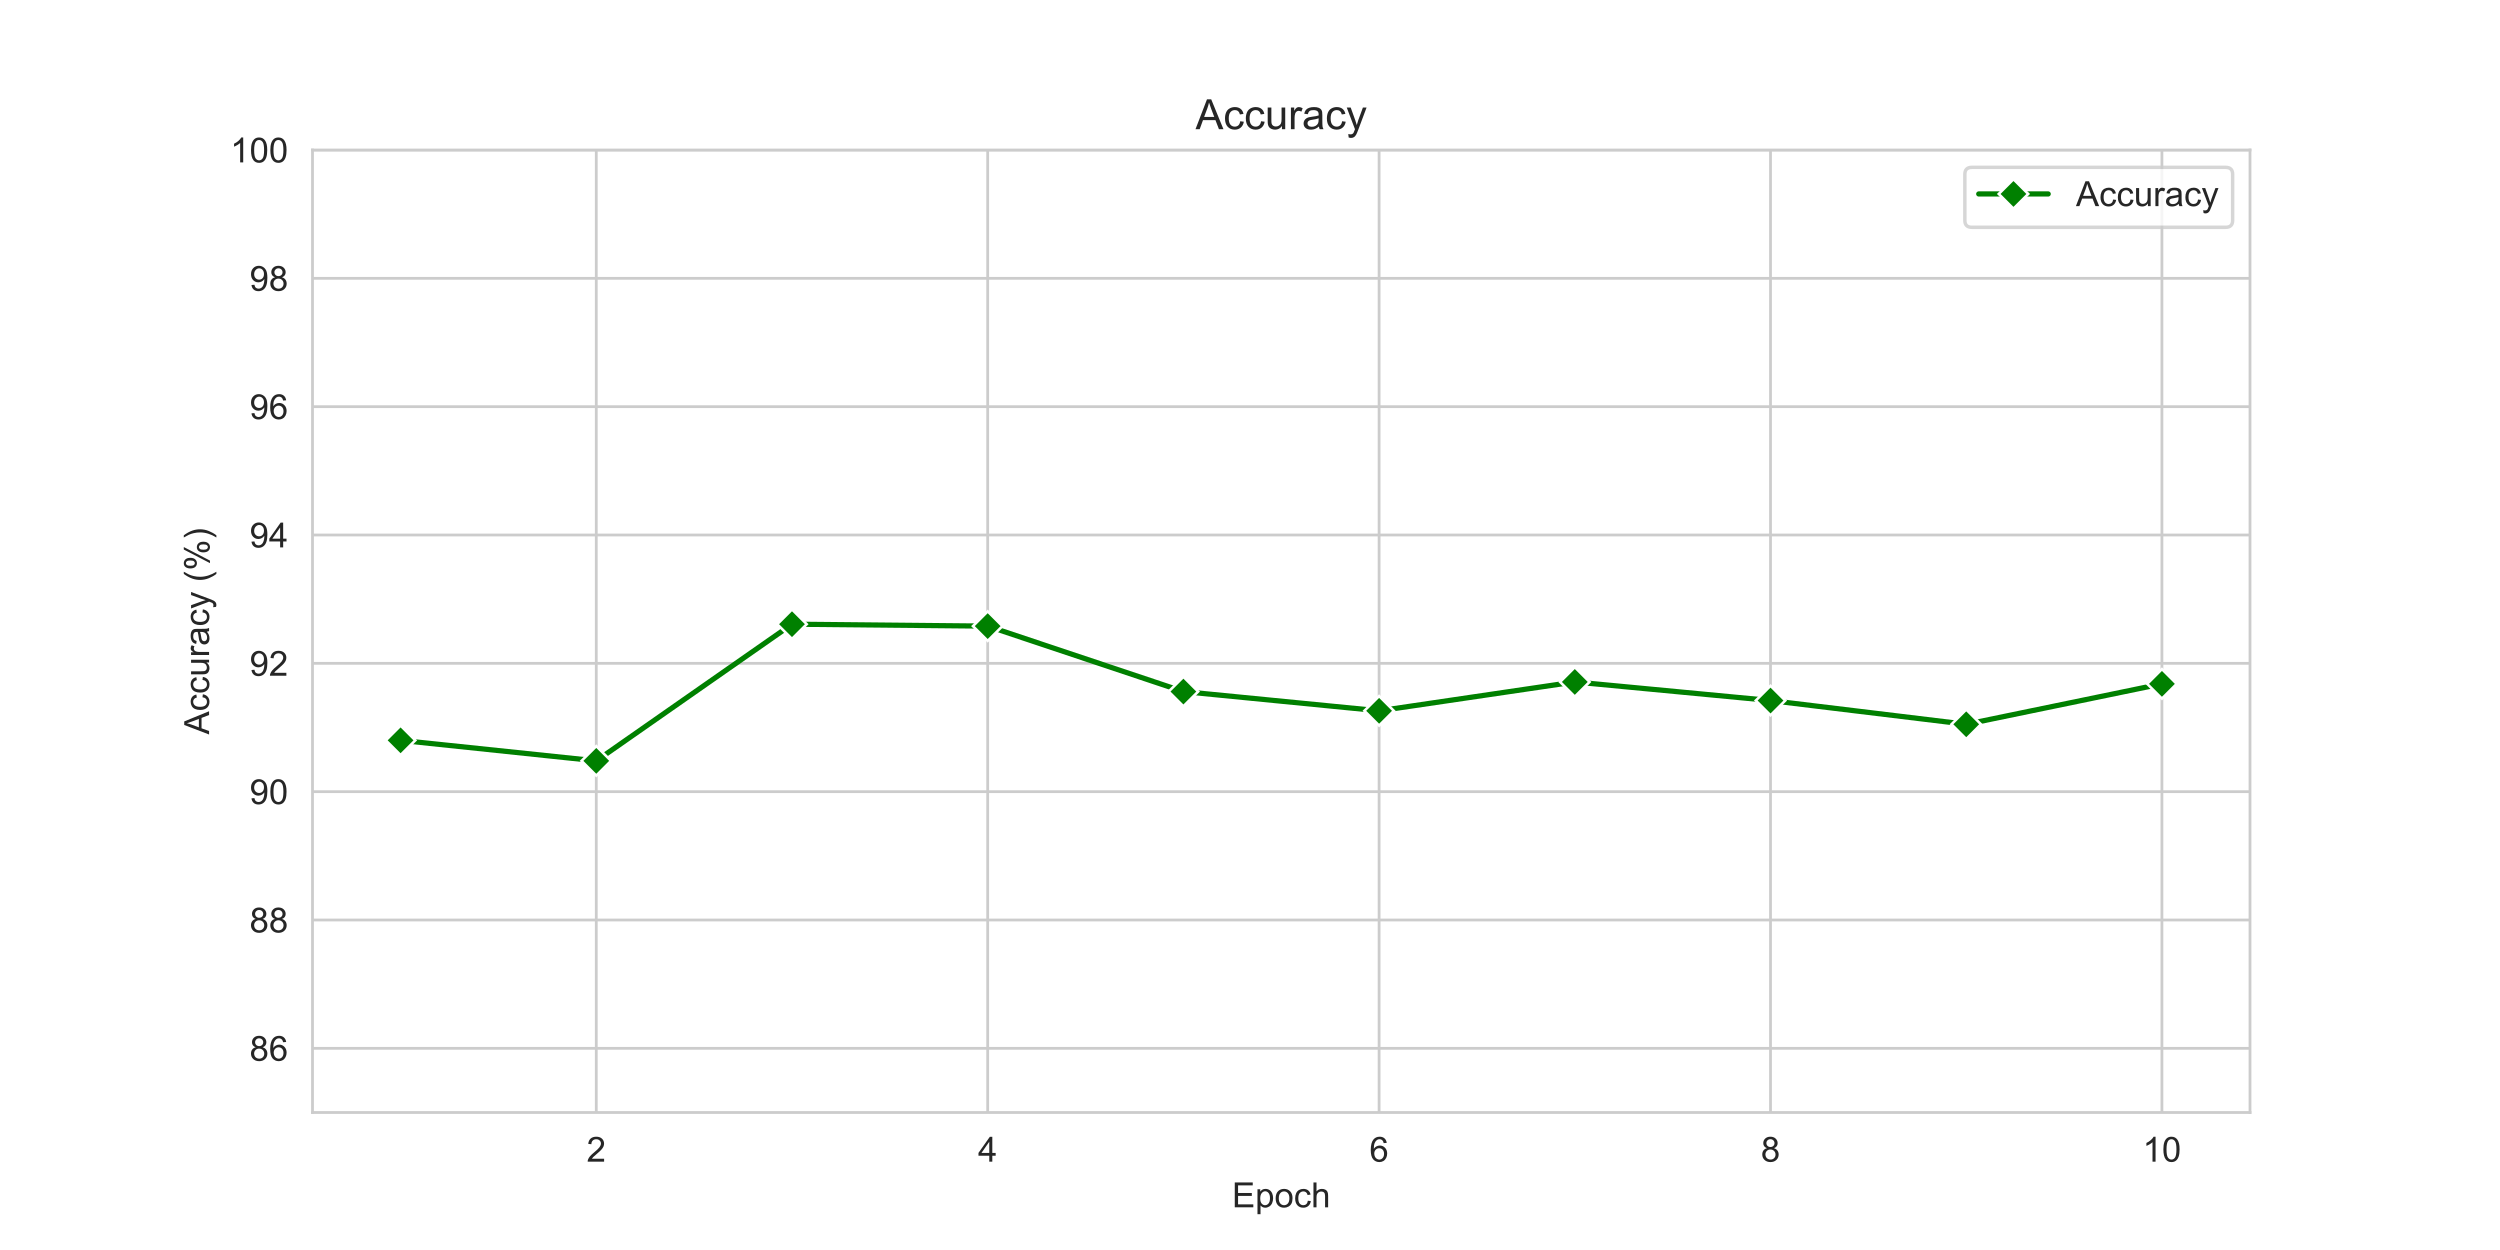
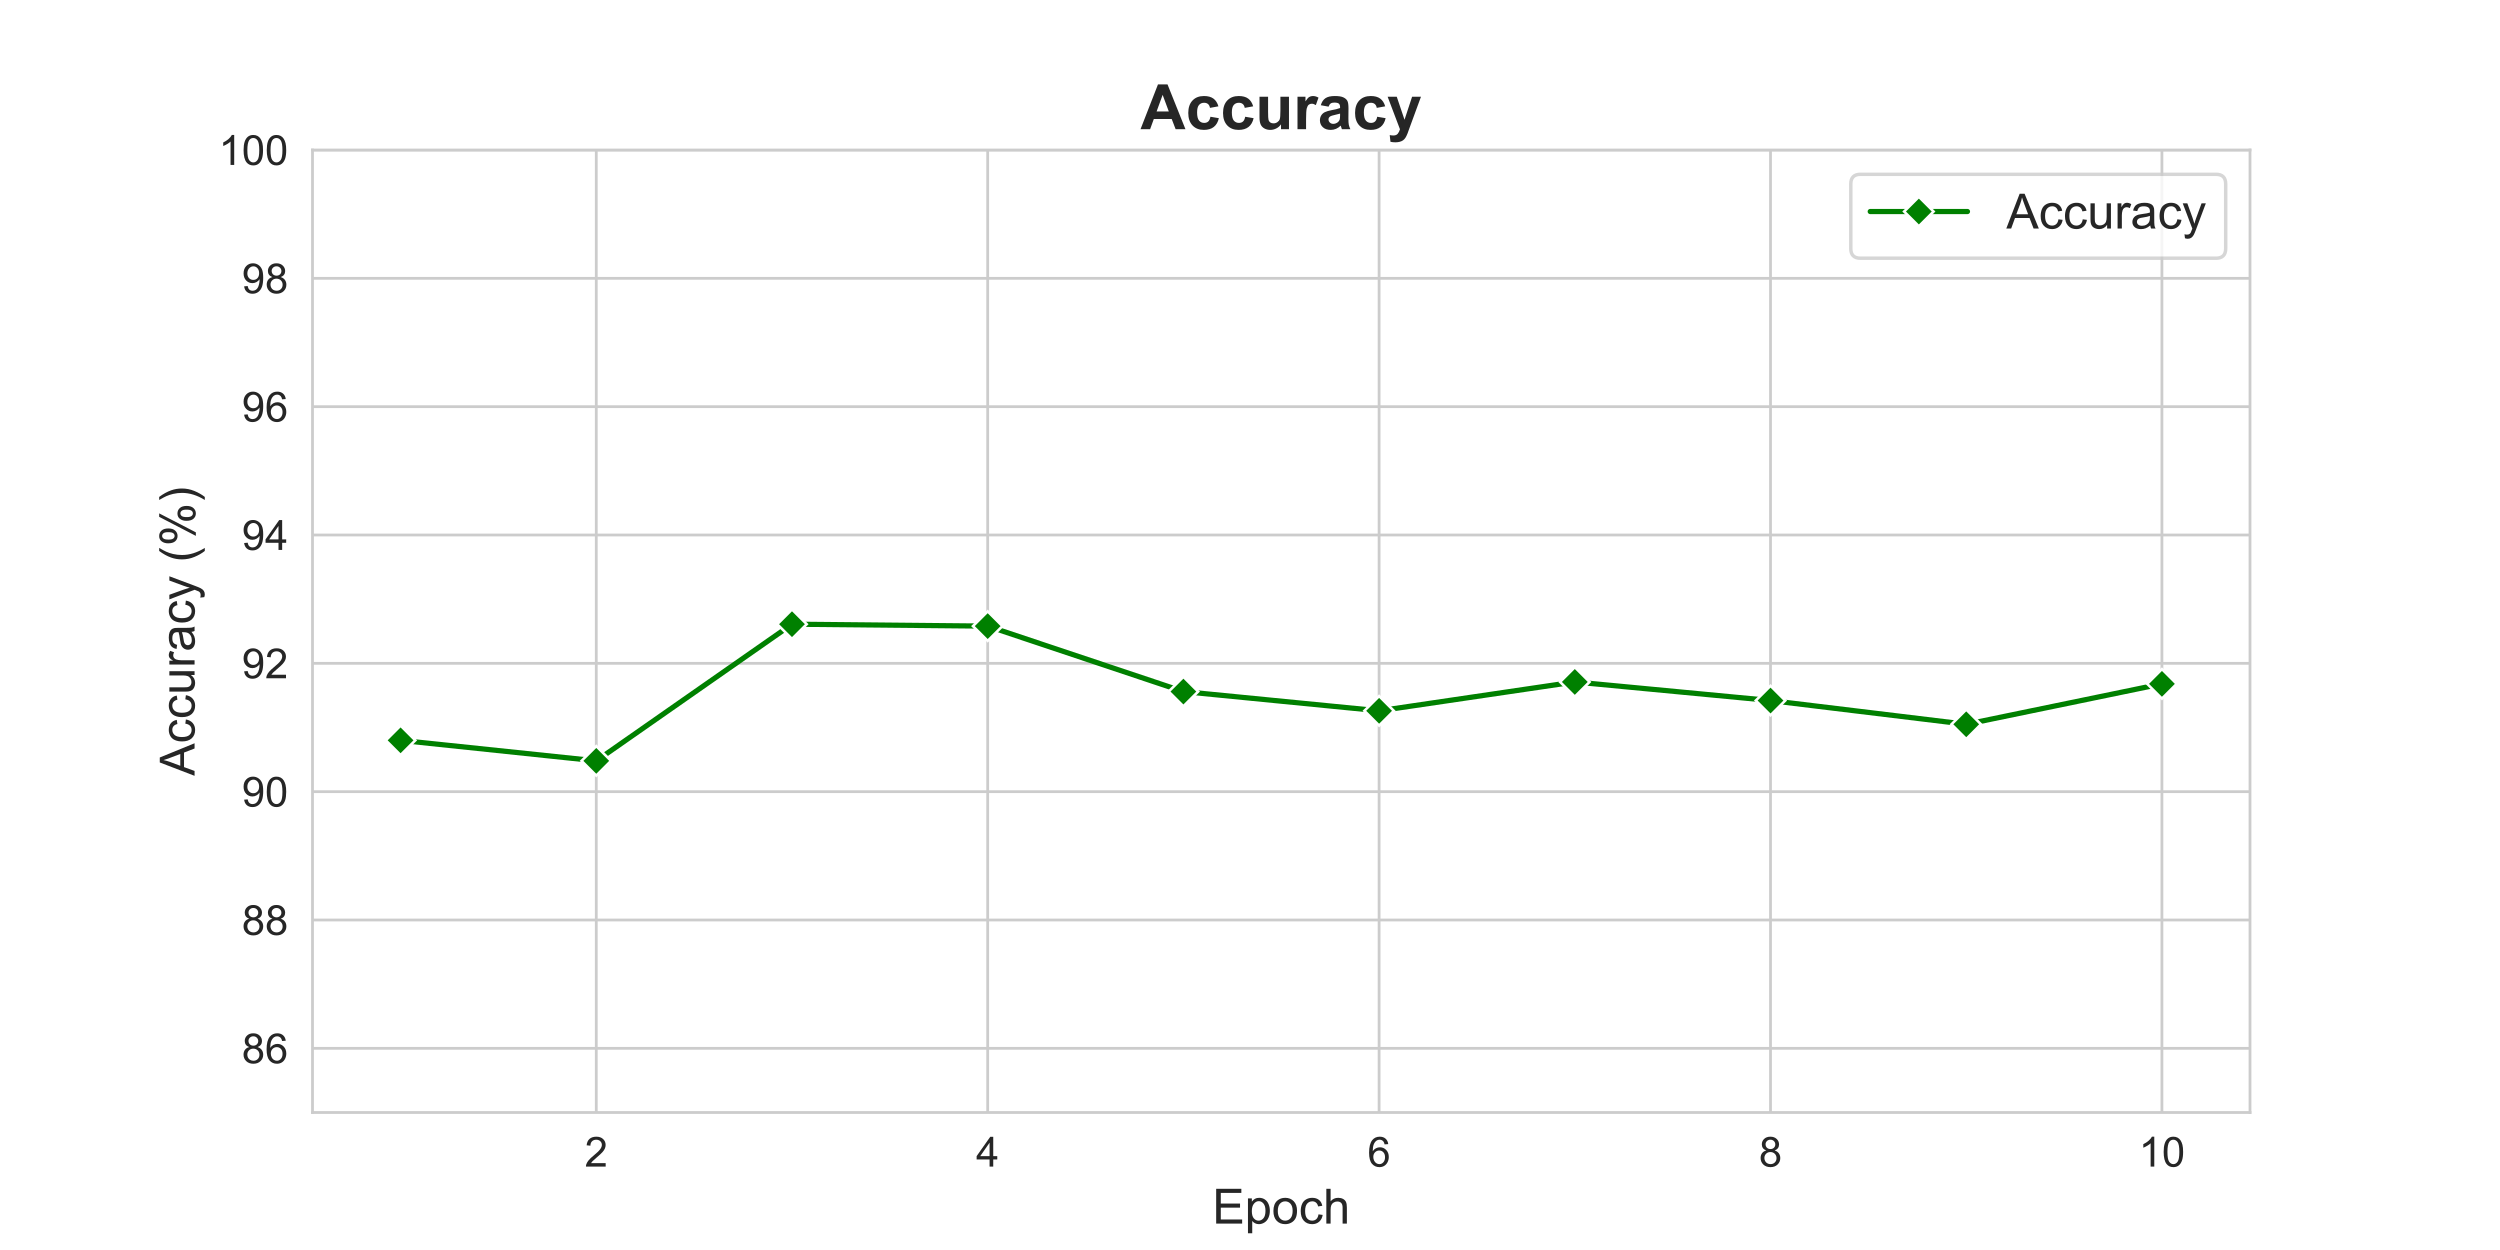
<svg xmlns="http://www.w3.org/2000/svg" xmlns:xlink="http://www.w3.org/1999/xlink" width="720pt" height="360pt" viewBox="0 0 720 360" version="1.1">
  <defs>
    <style type="text/css">*{stroke-linejoin: round; stroke-linecap: butt}</style>
  </defs>
  <g id="figure_1">
    <g id="patch_1">
      <path d="M 0 360  L 720 360  L 720 0  L 0 0  z " style="fill: #ffffff" />
    </g>
    <g id="axes_1">
      <g id="patch_2">
        <path d="M 90 320.4  L 648 320.4  L 648 43.2  L 90 43.2  z " style="fill: #ffffff" />
      </g>
      <g id="matplotlib.axis_1">
        <g id="xtick_1">
          <g id="line2d_1">
-             <path d="M 171.727 320.4  L 171.727 43.2  " clip-path="url(#p901f6ff9b0)" style="fill: none; stroke: #cccccc; stroke-width: 0.8; stroke-linecap: round" />
+             <path d="M 171.727 320.4  L 171.727 43.2  " clip-path="url(#p4817db5f77)" style="fill: none; stroke: #cccccc; stroke-width: 0.8; stroke-linecap: round" />
          </g>
          <g id="text_1">
-             <g style="fill: #262626" transform="translate(168.9468 334.5578) scale(0.1 -0.1)">
+             <g style="fill: #262626" transform="translate(168.3907 335.9894) scale(0.12 -0.12)">
              <defs>
                <path id="ArialMT-32" d="M 3222 541  L 3222 0  L 194 0  Q 188 203 259 391  Q 375 700 629 1000  Q 884 1300 1366 1694  Q 2113 2306 2375 2664  Q 2638 3022 2638 3341  Q 2638 3675 2398 3904  Q 2159 4134 1775 4134  Q 1369 4134 1125 3890  Q 881 3647 878 3216  L 300 3275  Q 359 3922 746 4261  Q 1134 4600 1788 4600  Q 2447 4600 2831 4234  Q 3216 3869 3216 3328  Q 3216 3053 3103 2787  Q 2991 2522 2730 2228  Q 2469 1934 1863 1422  Q 1356 997 1212 845  Q 1069 694 975 541  L 3222 541  z " transform="scale(0.015625)" />
              </defs>
              <use xlink:href="#ArialMT-32" />
            </g>
          </g>
        </g>
        <g id="xtick_2">
          <g id="line2d_2">
-             <path d="M 284.455 320.4  L 284.455 43.2  " clip-path="url(#p901f6ff9b0)" style="fill: none; stroke: #cccccc; stroke-width: 0.8; stroke-linecap: round" />
+             <path d="M 284.455 320.4  L 284.455 43.2  " clip-path="url(#p4817db5f77)" style="fill: none; stroke: #cccccc; stroke-width: 0.8; stroke-linecap: round" />
          </g>
          <g id="text_2">
-             <g style="fill: #262626" transform="translate(281.6741 334.5578) scale(0.1 -0.1)">
+             <g style="fill: #262626" transform="translate(281.118 335.9894) scale(0.12 -0.12)">
              <defs>
                <path id="ArialMT-34" d="M 2069 0  L 2069 1097  L 81 1097  L 81 1613  L 2172 4581  L 2631 4581  L 2631 1613  L 3250 1613  L 3250 1097  L 2631 1097  L 2631 0  L 2069 0  z M 2069 1613  L 2069 3678  L 634 1613  L 2069 1613  z " transform="scale(0.015625)" />
              </defs>
              <use xlink:href="#ArialMT-34" />
            </g>
          </g>
        </g>
        <g id="xtick_3">
          <g id="line2d_3">
-             <path d="M 397.182 320.4  L 397.182 43.2  " clip-path="url(#p901f6ff9b0)" style="fill: none; stroke: #cccccc; stroke-width: 0.8; stroke-linecap: round" />
+             <path d="M 397.182 320.4  L 397.182 43.2  " clip-path="url(#p4817db5f77)" style="fill: none; stroke: #cccccc; stroke-width: 0.8; stroke-linecap: round" />
          </g>
          <g id="text_3">
-             <g style="fill: #262626" transform="translate(394.4013 334.5578) scale(0.1 -0.1)">
+             <g style="fill: #262626" transform="translate(393.8453 335.9894) scale(0.12 -0.12)">
              <defs>
                <path id="ArialMT-36" d="M 3184 3459  L 2625 3416  Q 2550 3747 2413 3897  Q 2184 4138 1850 4138  Q 1581 4138 1378 3988  Q 1113 3794 959 3422  Q 806 3050 800 2363  Q 1003 2672 1297 2822  Q 1591 2972 1913 2972  Q 2475 2972 2870 2558  Q 3266 2144 3266 1488  Q 3266 1056 3080 686  Q 2894 316 2569 119  Q 2244 -78 1831 -78  Q 1128 -78 684 439  Q 241 956 241 2144  Q 241 3472 731 4075  Q 1159 4600 1884 4600  Q 2425 4600 2770 4297  Q 3116 3994 3184 3459  z M 888 1484  Q 888 1194 1011 928  Q 1134 663 1356 523  Q 1578 384 1822 384  Q 2178 384 2434 671  Q 2691 959 2691 1453  Q 2691 1928 2437 2201  Q 2184 2475 1800 2475  Q 1419 2475 1153 2201  Q 888 1928 888 1484  z " transform="scale(0.015625)" />
              </defs>
              <use xlink:href="#ArialMT-36" />
            </g>
          </g>
        </g>
        <g id="xtick_4">
          <g id="line2d_4">
-             <path d="M 509.909 320.4  L 509.909 43.2  " clip-path="url(#p901f6ff9b0)" style="fill: none; stroke: #cccccc; stroke-width: 0.8; stroke-linecap: round" />
+             <path d="M 509.909 320.4  L 509.909 43.2  " clip-path="url(#p4817db5f77)" style="fill: none; stroke: #cccccc; stroke-width: 0.8; stroke-linecap: round" />
          </g>
          <g id="text_4">
-             <g style="fill: #262626" transform="translate(507.1286 334.5578) scale(0.1 -0.1)">
+             <g style="fill: #262626" transform="translate(506.5725 335.9894) scale(0.12 -0.12)">
              <defs>
                <path id="ArialMT-38" d="M 1131 2484  Q 781 2613 612 2850  Q 444 3088 444 3419  Q 444 3919 803 4259  Q 1163 4600 1759 4600  Q 2359 4600 2725 4251  Q 3091 3903 3091 3403  Q 3091 3084 2923 2848  Q 2756 2613 2416 2484  Q 2838 2347 3058 2040  Q 3278 1734 3278 1309  Q 3278 722 2862 322  Q 2447 -78 1769 -78  Q 1091 -78 675 323  Q 259 725 259 1325  Q 259 1772 486 2073  Q 713 2375 1131 2484  z M 1019 3438  Q 1019 3113 1228 2906  Q 1438 2700 1772 2700  Q 2097 2700 2305 2904  Q 2513 3109 2513 3406  Q 2513 3716 2298 3927  Q 2084 4138 1766 4138  Q 1444 4138 1231 3931  Q 1019 3725 1019 3438  z M 838 1322  Q 838 1081 952 856  Q 1066 631 1291 507  Q 1516 384 1775 384  Q 2178 384 2440 643  Q 2703 903 2703 1303  Q 2703 1709 2433 1975  Q 2163 2241 1756 2241  Q 1359 2241 1098 1978  Q 838 1716 838 1322  z " transform="scale(0.015625)" />
              </defs>
              <use xlink:href="#ArialMT-38" />
            </g>
          </g>
        </g>
        <g id="xtick_5">
          <g id="line2d_5">
-             <path d="M 622.636 320.4  L 622.636 43.2  " clip-path="url(#p901f6ff9b0)" style="fill: none; stroke: #cccccc; stroke-width: 0.8; stroke-linecap: round" />
+             <path d="M 622.636 320.4  L 622.636 43.2  " clip-path="url(#p4817db5f77)" style="fill: none; stroke: #cccccc; stroke-width: 0.8; stroke-linecap: round" />
          </g>
          <g id="text_5">
-             <g style="fill: #262626" transform="translate(617.0754 334.5578) scale(0.1 -0.1)">
+             <g style="fill: #262626" transform="translate(615.9632 335.9894) scale(0.12 -0.12)">
              <defs>
                <path id="ArialMT-31" d="M 2384 0  L 1822 0  L 1822 3584  Q 1619 3391 1289 3197  Q 959 3003 697 2906  L 697 3450  Q 1169 3672 1522 3987  Q 1875 4303 2022 4600  L 2384 4600  L 2384 0  z " transform="scale(0.015625)" />
                <path id="ArialMT-30" d="M 266 2259  Q 266 3072 433 3567  Q 600 4063 929 4331  Q 1259 4600 1759 4600  Q 2128 4600 2406 4451  Q 2684 4303 2865 4023  Q 3047 3744 3150 3342  Q 3253 2941 3253 2259  Q 3253 1453 3087 958  Q 2922 463 2592 192  Q 2263 -78 1759 -78  Q 1097 -78 719 397  Q 266 969 266 2259  z M 844 2259  Q 844 1131 1108 757  Q 1372 384 1759 384  Q 2147 384 2411 759  Q 2675 1134 2675 2259  Q 2675 3391 2411 3762  Q 2147 4134 1753 4134  Q 1366 4134 1134 3806  Q 844 3388 844 2259  z " transform="scale(0.015625)" />
              </defs>
              <use xlink:href="#ArialMT-31" />
              <use xlink:href="#ArialMT-30" transform="translate(55.61523 0)" />
            </g>
          </g>
        </g>
        <g id="text_6">
-           <g style="fill: #262626" transform="translate(354.8234 347.7031) scale(0.1 -0.1)">
+           <g style="fill: #262626" transform="translate(349.1528 352.3953) scale(0.14 -0.14)">
            <defs>
              <path id="ArialMT-45" d="M 506 0  L 506 4581  L 3819 4581  L 3819 4041  L 1113 4041  L 1113 2638  L 3647 2638  L 3647 2100  L 1113 2100  L 1113 541  L 3925 541  L 3925 0  L 506 0  z " transform="scale(0.015625)" />
              <path id="ArialMT-70" d="M 422 -1272  L 422 3319  L 934 3319  L 934 2888  Q 1116 3141 1344 3267  Q 1572 3394 1897 3394  Q 2322 3394 2647 3175  Q 2972 2956 3137 2557  Q 3303 2159 3303 1684  Q 3303 1175 3120 767  Q 2938 359 2589 142  Q 2241 -75 1856 -75  Q 1575 -75 1351 44  Q 1128 163 984 344  L 984 -1272  L 422 -1272  z M 931 1641  Q 931 1000 1190 694  Q 1450 388 1819 388  Q 2194 388 2461 705  Q 2728 1022 2728 1688  Q 2728 2322 2467 2637  Q 2206 2953 1844 2953  Q 1484 2953 1207 2617  Q 931 2281 931 1641  z " transform="scale(0.015625)" />
              <path id="ArialMT-6f" d="M 213 1659  Q 213 2581 725 3025  Q 1153 3394 1769 3394  Q 2453 3394 2887 2945  Q 3322 2497 3322 1706  Q 3322 1066 3130 698  Q 2938 331 2570 128  Q 2203 -75 1769 -75  Q 1072 -75 642 372  Q 213 819 213 1659  z M 791 1659  Q 791 1022 1069 705  Q 1347 388 1769 388  Q 2188 388 2466 706  Q 2744 1025 2744 1678  Q 2744 2294 2464 2611  Q 2184 2928 1769 2928  Q 1347 2928 1069 2612  Q 791 2297 791 1659  z " transform="scale(0.015625)" />
              <path id="ArialMT-63" d="M 2588 1216  L 3141 1144  Q 3050 572 2676 248  Q 2303 -75 1759 -75  Q 1078 -75 664 370  Q 250 816 250 1647  Q 250 2184 428 2587  Q 606 2991 970 3192  Q 1334 3394 1763 3394  Q 2303 3394 2647 3120  Q 2991 2847 3088 2344  L 2541 2259  Q 2463 2594 2264 2762  Q 2066 2931 1784 2931  Q 1359 2931 1093 2626  Q 828 2322 828 1663  Q 828 994 1084 691  Q 1341 388 1753 388  Q 2084 388 2306 591  Q 2528 794 2588 1216  z " transform="scale(0.015625)" />
              <path id="ArialMT-68" d="M 422 0  L 422 4581  L 984 4581  L 984 2938  Q 1378 3394 1978 3394  Q 2347 3394 2619 3248  Q 2891 3103 3008 2847  Q 3125 2591 3125 2103  L 3125 0  L 2563 0  L 2563 2103  Q 2563 2525 2380 2717  Q 2197 2909 1863 2909  Q 1613 2909 1392 2779  Q 1172 2650 1078 2428  Q 984 2206 984 1816  L 984 0  L 422 0  z " transform="scale(0.015625)" />
            </defs>
            <use xlink:href="#ArialMT-45" />
            <use xlink:href="#ArialMT-70" transform="translate(66.69922 0)" />
            <use xlink:href="#ArialMT-6f" transform="translate(122.3145 0)" />
            <use xlink:href="#ArialMT-63" transform="translate(177.9297 0)" />
            <use xlink:href="#ArialMT-68" transform="translate(227.9297 0)" />
          </g>
        </g>
      </g>
      <g id="matplotlib.axis_2">
        <g id="ytick_1">
          <g id="line2d_6">
-             <path d="M 90 301.92  L 648 301.92  " clip-path="url(#p901f6ff9b0)" style="fill: none; stroke: #cccccc; stroke-width: 0.8; stroke-linecap: round" />
+             <path d="M 90 301.92  L 648 301.92  " clip-path="url(#p4817db5f77)" style="fill: none; stroke: #cccccc; stroke-width: 0.8; stroke-linecap: round" />
          </g>
          <g id="text_7">
-             <g style="fill: #262626" transform="translate(71.87812 305.4989) scale(0.1 -0.1)">
+             <g style="fill: #262626" transform="translate(69.65375 306.2147) scale(0.12 -0.12)">
              <use xlink:href="#ArialMT-38" />
              <use xlink:href="#ArialMT-36" transform="translate(55.61523 0)" />
            </g>
          </g>
        </g>
        <g id="ytick_2">
          <g id="line2d_7">
-             <path d="M 90 264.96  L 648 264.96  " clip-path="url(#p901f6ff9b0)" style="fill: none; stroke: #cccccc; stroke-width: 0.8; stroke-linecap: round" />
+             <path d="M 90 264.96  L 648 264.96  " clip-path="url(#p4817db5f77)" style="fill: none; stroke: #cccccc; stroke-width: 0.8; stroke-linecap: round" />
          </g>
          <g id="text_8">
-             <g style="fill: #262626" transform="translate(71.87812 268.5389) scale(0.1 -0.1)">
+             <g style="fill: #262626" transform="translate(69.65375 269.2547) scale(0.12 -0.12)">
              <use xlink:href="#ArialMT-38" />
              <use xlink:href="#ArialMT-38" transform="translate(55.61523 0)" />
            </g>
          </g>
        </g>
        <g id="ytick_3">
          <g id="line2d_8">
-             <path d="M 90 228  L 648 228  " clip-path="url(#p901f6ff9b0)" style="fill: none; stroke: #cccccc; stroke-width: 0.8; stroke-linecap: round" />
+             <path d="M 90 228  L 648 228  " clip-path="url(#p4817db5f77)" style="fill: none; stroke: #cccccc; stroke-width: 0.8; stroke-linecap: round" />
          </g>
          <g id="text_9">
-             <g style="fill: #262626" transform="translate(71.87812 231.5789) scale(0.1 -0.1)">
+             <g style="fill: #262626" transform="translate(69.65375 232.2947) scale(0.12 -0.12)">
              <defs>
                <path id="ArialMT-39" d="M 350 1059  L 891 1109  Q 959 728 1153 556  Q 1347 384 1650 384  Q 1909 384 2104 503  Q 2300 622 2425 820  Q 2550 1019 2634 1356  Q 2719 1694 2719 2044  Q 2719 2081 2716 2156  Q 2547 1888 2255 1720  Q 1963 1553 1622 1553  Q 1053 1553 659 1965  Q 266 2378 266 3053  Q 266 3750 677 4175  Q 1088 4600 1706 4600  Q 2153 4600 2523 4359  Q 2894 4119 3086 3673  Q 3278 3228 3278 2384  Q 3278 1506 3087 986  Q 2897 466 2520 194  Q 2144 -78 1638 -78  Q 1100 -78 759 220  Q 419 519 350 1059  z M 2653 3081  Q 2653 3566 2395 3850  Q 2138 4134 1775 4134  Q 1400 4134 1122 3828  Q 844 3522 844 3034  Q 844 2597 1108 2323  Q 1372 2050 1759 2050  Q 2150 2050 2401 2323  Q 2653 2597 2653 3081  z " transform="scale(0.015625)" />
              </defs>
              <use xlink:href="#ArialMT-39" />
              <use xlink:href="#ArialMT-30" transform="translate(55.61523 0)" />
            </g>
          </g>
        </g>
        <g id="ytick_4">
          <g id="line2d_9">
-             <path d="M 90 191.04  L 648 191.04  " clip-path="url(#p901f6ff9b0)" style="fill: none; stroke: #cccccc; stroke-width: 0.8; stroke-linecap: round" />
+             <path d="M 90 191.04  L 648 191.04  " clip-path="url(#p4817db5f77)" style="fill: none; stroke: #cccccc; stroke-width: 0.8; stroke-linecap: round" />
          </g>
          <g id="text_10">
-             <g style="fill: #262626" transform="translate(71.87812 194.6189) scale(0.1 -0.1)">
+             <g style="fill: #262626" transform="translate(69.65375 195.3347) scale(0.12 -0.12)">
              <use xlink:href="#ArialMT-39" />
              <use xlink:href="#ArialMT-32" transform="translate(55.61523 0)" />
            </g>
          </g>
        </g>
        <g id="ytick_5">
          <g id="line2d_10">
-             <path d="M 90 154.08  L 648 154.08  " clip-path="url(#p901f6ff9b0)" style="fill: none; stroke: #cccccc; stroke-width: 0.8; stroke-linecap: round" />
+             <path d="M 90 154.08  L 648 154.08  " clip-path="url(#p4817db5f77)" style="fill: none; stroke: #cccccc; stroke-width: 0.8; stroke-linecap: round" />
          </g>
          <g id="text_11">
-             <g style="fill: #262626" transform="translate(71.87812 157.6589) scale(0.1 -0.1)">
+             <g style="fill: #262626" transform="translate(69.65375 158.3747) scale(0.12 -0.12)">
              <use xlink:href="#ArialMT-39" />
              <use xlink:href="#ArialMT-34" transform="translate(55.61523 0)" />
            </g>
          </g>
        </g>
        <g id="ytick_6">
          <g id="line2d_11">
-             <path d="M 90 117.12  L 648 117.12  " clip-path="url(#p901f6ff9b0)" style="fill: none; stroke: #cccccc; stroke-width: 0.8; stroke-linecap: round" />
+             <path d="M 90 117.12  L 648 117.12  " clip-path="url(#p4817db5f77)" style="fill: none; stroke: #cccccc; stroke-width: 0.8; stroke-linecap: round" />
          </g>
          <g id="text_12">
-             <g style="fill: #262626" transform="translate(71.87812 120.6989) scale(0.1 -0.1)">
+             <g style="fill: #262626" transform="translate(69.65375 121.4147) scale(0.12 -0.12)">
              <use xlink:href="#ArialMT-39" />
              <use xlink:href="#ArialMT-36" transform="translate(55.61523 0)" />
            </g>
          </g>
        </g>
        <g id="ytick_7">
          <g id="line2d_12">
-             <path d="M 90 80.16  L 648 80.16  " clip-path="url(#p901f6ff9b0)" style="fill: none; stroke: #cccccc; stroke-width: 0.8; stroke-linecap: round" />
+             <path d="M 90 80.16  L 648 80.16  " clip-path="url(#p4817db5f77)" style="fill: none; stroke: #cccccc; stroke-width: 0.8; stroke-linecap: round" />
          </g>
          <g id="text_13">
-             <g style="fill: #262626" transform="translate(71.87812 83.73891) scale(0.1 -0.1)">
+             <g style="fill: #262626" transform="translate(69.65375 84.45469) scale(0.12 -0.12)">
              <use xlink:href="#ArialMT-39" />
              <use xlink:href="#ArialMT-38" transform="translate(55.61523 0)" />
            </g>
          </g>
        </g>
        <g id="ytick_8">
          <g id="line2d_13">
-             <path d="M 90 43.2  L 648 43.2  " clip-path="url(#p901f6ff9b0)" style="fill: none; stroke: #cccccc; stroke-width: 0.8; stroke-linecap: round" />
+             <path d="M 90 43.2  L 648 43.2  " clip-path="url(#p4817db5f77)" style="fill: none; stroke: #cccccc; stroke-width: 0.8; stroke-linecap: round" />
          </g>
          <g id="text_14">
-             <g style="fill: #262626" transform="translate(66.31719 46.77891) scale(0.1 -0.1)">
+             <g style="fill: #262626" transform="translate(62.98063 47.49469) scale(0.12 -0.12)">
              <use xlink:href="#ArialMT-31" />
              <use xlink:href="#ArialMT-30" transform="translate(55.61523 0)" />
              <use xlink:href="#ArialMT-30" transform="translate(111.2305 0)" />
            </g>
          </g>
        </g>
        <g id="text_15">
-           <g style="fill: #262626" transform="translate(60.2125 211.5258) rotate(-90) scale(0.1 -0.1)">
+           <g style="fill: #262626" transform="translate(56.03406 223.4161) rotate(-90) scale(0.14 -0.14)">
            <defs>
              <path id="ArialMT-41" d="M -9 0  L 1750 4581  L 2403 4581  L 4278 0  L 3588 0  L 3053 1388  L 1138 1388  L 634 0  L -9 0  z M 1313 1881  L 2866 1881  L 2388 3150  Q 2169 3728 2063 4100  Q 1975 3659 1816 3225  L 1313 1881  z " transform="scale(0.015625)" />
              <path id="ArialMT-75" d="M 2597 0  L 2597 488  Q 2209 -75 1544 -75  Q 1250 -75 995 37  Q 741 150 617 320  Q 494 491 444 738  Q 409 903 409 1263  L 409 3319  L 972 3319  L 972 1478  Q 972 1038 1006 884  Q 1059 663 1231 536  Q 1403 409 1656 409  Q 1909 409 2131 539  Q 2353 669 2445 892  Q 2538 1116 2538 1541  L 2538 3319  L 3100 3319  L 3100 0  L 2597 0  z " transform="scale(0.015625)" />
              <path id="ArialMT-72" d="M 416 0  L 416 3319  L 922 3319  L 922 2816  Q 1116 3169 1280 3281  Q 1444 3394 1641 3394  Q 1925 3394 2219 3213  L 2025 2691  Q 1819 2813 1613 2813  Q 1428 2813 1281 2702  Q 1134 2591 1072 2394  Q 978 2094 978 1738  L 978 0  L 416 0  z " transform="scale(0.015625)" />
              <path id="ArialMT-61" d="M 2588 409  Q 2275 144 1986 34  Q 1697 -75 1366 -75  Q 819 -75 525 192  Q 231 459 231 875  Q 231 1119 342 1320  Q 453 1522 633 1644  Q 813 1766 1038 1828  Q 1203 1872 1538 1913  Q 2219 1994 2541 2106  Q 2544 2222 2544 2253  Q 2544 2597 2384 2738  Q 2169 2928 1744 2928  Q 1347 2928 1158 2789  Q 969 2650 878 2297  L 328 2372  Q 403 2725 575 2942  Q 747 3159 1072 3276  Q 1397 3394 1825 3394  Q 2250 3394 2515 3294  Q 2781 3194 2906 3042  Q 3031 2891 3081 2659  Q 3109 2516 3109 2141  L 3109 1391  Q 3109 606 3145 398  Q 3181 191 3288 0  L 2700 0  Q 2613 175 2588 409  z M 2541 1666  Q 2234 1541 1622 1453  Q 1275 1403 1131 1340  Q 988 1278 909 1158  Q 831 1038 831 891  Q 831 666 1001 516  Q 1172 366 1500 366  Q 1825 366 2078 508  Q 2331 650 2450 897  Q 2541 1088 2541 1459  L 2541 1666  z " transform="scale(0.015625)" />
              <path id="ArialMT-79" d="M 397 -1278  L 334 -750  Q 519 -800 656 -800  Q 844 -800 956 -737  Q 1069 -675 1141 -563  Q 1194 -478 1313 -144  Q 1328 -97 1363 -6  L 103 3319  L 709 3319  L 1400 1397  Q 1534 1031 1641 628  Q 1738 1016 1872 1384  L 2581 3319  L 3144 3319  L 1881 -56  Q 1678 -603 1566 -809  Q 1416 -1088 1222 -1217  Q 1028 -1347 759 -1347  Q 597 -1347 397 -1278  z " transform="scale(0.015625)" />
              <path id="ArialMT-20" transform="scale(0.015625)" />
              <path id="ArialMT-28" d="M 1497 -1347  Q 1031 -759 709 28  Q 388 816 388 1659  Q 388 2403 628 3084  Q 909 3875 1497 4659  L 1900 4659  Q 1522 4009 1400 3731  Q 1209 3300 1100 2831  Q 966 2247 966 1656  Q 966 153 1900 -1347  L 1497 -1347  z " transform="scale(0.015625)" />
              <path id="ArialMT-25" d="M 372 3481  Q 372 3972 619 4315  Q 866 4659 1334 4659  Q 1766 4659 2048 4351  Q 2331 4044 2331 3447  Q 2331 2866 2045 2552  Q 1759 2238 1341 2238  Q 925 2238 648 2547  Q 372 2856 372 3481  z M 1350 4272  Q 1141 4272 1002 4090  Q 863 3909 863 3425  Q 863 2984 1003 2804  Q 1144 2625 1350 2625  Q 1563 2625 1702 2806  Q 1841 2988 1841 3469  Q 1841 3913 1700 4092  Q 1559 4272 1350 4272  z M 1353 -169  L 3859 4659  L 4316 4659  L 1819 -169  L 1353 -169  z M 3334 1075  Q 3334 1569 3581 1911  Q 3828 2253 4300 2253  Q 4731 2253 5014 1945  Q 5297 1638 5297 1041  Q 5297 459 5011 145  Q 4725 -169 4303 -169  Q 3888 -169 3611 142  Q 3334 453 3334 1075  z M 4316 1866  Q 4103 1866 3964 1684  Q 3825 1503 3825 1019  Q 3825 581 3965 400  Q 4106 219 4313 219  Q 4528 219 4667 400  Q 4806 581 4806 1063  Q 4806 1506 4665 1686  Q 4525 1866 4316 1866  z " transform="scale(0.015625)" />
              <path id="ArialMT-29" d="M 791 -1347  L 388 -1347  Q 1322 153 1322 1656  Q 1322 2244 1188 2822  Q 1081 3291 891 3722  Q 769 4003 388 4659  L 791 4659  Q 1378 3875 1659 3084  Q 1900 2403 1900 1659  Q 1900 816 1576 28  Q 1253 -759 791 -1347  z " transform="scale(0.015625)" />
            </defs>
            <use xlink:href="#ArialMT-41" />
            <use xlink:href="#ArialMT-63" transform="translate(66.69922 0)" />
            <use xlink:href="#ArialMT-63" transform="translate(116.6992 0)" />
            <use xlink:href="#ArialMT-75" transform="translate(166.6992 0)" />
            <use xlink:href="#ArialMT-72" transform="translate(222.3145 0)" />
            <use xlink:href="#ArialMT-61" transform="translate(255.6152 0)" />
            <use xlink:href="#ArialMT-63" transform="translate(311.2305 0)" />
            <use xlink:href="#ArialMT-79" transform="translate(361.2305 0)" />
            <use xlink:href="#ArialMT-20" transform="translate(411.2305 0)" />
            <use xlink:href="#ArialMT-28" transform="translate(439.0137 0)" />
            <use xlink:href="#ArialMT-25" transform="translate(472.3145 0)" />
            <use xlink:href="#ArialMT-29" transform="translate(561.2305 0)" />
          </g>
        </g>
      </g>
      <g id="FillBetweenPolyCollection_1" />
      <g id="line2d_14">
-         <path d="M 115.364 213.216  L 171.727 219.13  L 228.091 179.767  L 284.455 180.322  L 340.818 199.171  L 397.182 204.715  L 453.545 196.399  L 509.909 201.758  L 566.273 208.596  L 622.636 196.954  " clip-path="url(#p901f6ff9b0)" style="fill: none; stroke: #008000; stroke-width: 1.5; stroke-linecap: round" />
+         <path d="M 115.364 213.216  L 171.727 219.13  L 228.091 179.767  L 284.455 180.322  L 340.818 199.171  L 397.182 204.715  L 453.545 196.399  L 509.909 201.758  L 566.273 208.596  L 622.636 196.954  " clip-path="url(#p4817db5f77)" style="fill: none; stroke: #008000; stroke-width: 1.5; stroke-linecap: round" />
        <defs>
-           <path id="m99d423268f" d="M 0 4.243  L 4.243 0  L 0 -4.243  L -4.243 0  z " style="stroke: #ffffff; stroke-width: 0.75; stroke-linejoin: miter" />
+           <path id="m5ca1faa235" d="M 0 4.243  L 4.243 0  L 0 -4.243  L -4.243 0  z " style="stroke: #ffffff; stroke-width: 0.75; stroke-linejoin: miter" />
        </defs>
-         <g clip-path="url(#p901f6ff9b0)">
-           <use xlink:href="#m99d423268f" x="115.364" y="213.216" style="fill: #008000; stroke: #ffffff; stroke-width: 0.75; stroke-linejoin: miter" />
-           <use xlink:href="#m99d423268f" x="171.727" y="219.13" style="fill: #008000; stroke: #ffffff; stroke-width: 0.75; stroke-linejoin: miter" />
-           <use xlink:href="#m99d423268f" x="228.091" y="179.767" style="fill: #008000; stroke: #ffffff; stroke-width: 0.75; stroke-linejoin: miter" />
-           <use xlink:href="#m99d423268f" x="284.455" y="180.322" style="fill: #008000; stroke: #ffffff; stroke-width: 0.75; stroke-linejoin: miter" />
-           <use xlink:href="#m99d423268f" x="340.818" y="199.171" style="fill: #008000; stroke: #ffffff; stroke-width: 0.75; stroke-linejoin: miter" />
-           <use xlink:href="#m99d423268f" x="397.182" y="204.715" style="fill: #008000; stroke: #ffffff; stroke-width: 0.75; stroke-linejoin: miter" />
-           <use xlink:href="#m99d423268f" x="453.545" y="196.399" style="fill: #008000; stroke: #ffffff; stroke-width: 0.75; stroke-linejoin: miter" />
-           <use xlink:href="#m99d423268f" x="509.909" y="201.758" style="fill: #008000; stroke: #ffffff; stroke-width: 0.75; stroke-linejoin: miter" />
-           <use xlink:href="#m99d423268f" x="566.273" y="208.596" style="fill: #008000; stroke: #ffffff; stroke-width: 0.75; stroke-linejoin: miter" />
-           <use xlink:href="#m99d423268f" x="622.636" y="196.954" style="fill: #008000; stroke: #ffffff; stroke-width: 0.75; stroke-linejoin: miter" />
+         <g clip-path="url(#p4817db5f77)">
+           <use xlink:href="#m5ca1faa235" x="115.364" y="213.216" style="fill: #008000; stroke: #ffffff; stroke-width: 0.75; stroke-linejoin: miter" />
+           <use xlink:href="#m5ca1faa235" x="171.727" y="219.13" style="fill: #008000; stroke: #ffffff; stroke-width: 0.75; stroke-linejoin: miter" />
+           <use xlink:href="#m5ca1faa235" x="228.091" y="179.767" style="fill: #008000; stroke: #ffffff; stroke-width: 0.75; stroke-linejoin: miter" />
+           <use xlink:href="#m5ca1faa235" x="284.455" y="180.322" style="fill: #008000; stroke: #ffffff; stroke-width: 0.75; stroke-linejoin: miter" />
+           <use xlink:href="#m5ca1faa235" x="340.818" y="199.171" style="fill: #008000; stroke: #ffffff; stroke-width: 0.75; stroke-linejoin: miter" />
+           <use xlink:href="#m5ca1faa235" x="397.182" y="204.715" style="fill: #008000; stroke: #ffffff; stroke-width: 0.75; stroke-linejoin: miter" />
+           <use xlink:href="#m5ca1faa235" x="453.545" y="196.399" style="fill: #008000; stroke: #ffffff; stroke-width: 0.75; stroke-linejoin: miter" />
+           <use xlink:href="#m5ca1faa235" x="509.909" y="201.758" style="fill: #008000; stroke: #ffffff; stroke-width: 0.75; stroke-linejoin: miter" />
+           <use xlink:href="#m5ca1faa235" x="566.273" y="208.596" style="fill: #008000; stroke: #ffffff; stroke-width: 0.75; stroke-linejoin: miter" />
+           <use xlink:href="#m5ca1faa235" x="622.636" y="196.954" style="fill: #008000; stroke: #ffffff; stroke-width: 0.75; stroke-linejoin: miter" />
        </g>
      </g>
      <g id="patch_3">
        <path d="M 90 320.4  L 90 43.2  " style="fill: none; stroke: #cccccc; stroke-width: 0.8; stroke-linejoin: miter; stroke-linecap: square" />
      </g>
      <g id="patch_4">
        <path d="M 648 320.4  L 648 43.2  " style="fill: none; stroke: #cccccc; stroke-width: 0.8; stroke-linejoin: miter; stroke-linecap: square" />
      </g>
      <g id="patch_5">
        <path d="M 90 320.4  L 648 320.4  " style="fill: none; stroke: #cccccc; stroke-width: 0.8; stroke-linejoin: miter; stroke-linecap: square" />
      </g>
      <g id="patch_6">
        <path d="M 90 43.2  L 648 43.2  " style="fill: none; stroke: #cccccc; stroke-width: 0.8; stroke-linejoin: miter; stroke-linecap: square" />
      </g>
      <g id="text_16">
-         <g style="fill: #262626" transform="translate(344.3269 37.2) scale(0.12 -0.12)">
-           <use xlink:href="#ArialMT-41" />
-           <use xlink:href="#ArialMT-63" transform="translate(66.69922 0)" />
-           <use xlink:href="#ArialMT-63" transform="translate(116.6992 0)" />
-           <use xlink:href="#ArialMT-75" transform="translate(166.6992 0)" />
-           <use xlink:href="#ArialMT-72" transform="translate(222.3145 0)" />
-           <use xlink:href="#ArialMT-61" transform="translate(255.6152 0)" />
-           <use xlink:href="#ArialMT-63" transform="translate(311.2305 0)" />
-           <use xlink:href="#ArialMT-79" transform="translate(361.2305 0)" />
+         <g style="fill: #262626" transform="translate(328.4761 37.2) scale(0.18 -0.18)">
+           <defs>
+             <path id="Arial-BoldMT-41" d="M 4597 0  L 3591 0  L 3191 1041  L 1359 1041  L 981 0  L 0 0  L 1784 4581  L 2763 4581  L 4597 0  z M 2894 1813  L 2263 3513  L 1644 1813  L 2894 1813  z " transform="scale(0.015625)" />
+             <path id="Arial-BoldMT-63" d="M 3353 2338  L 2488 2181  Q 2444 2441 2289 2572  Q 2134 2703 1888 2703  Q 1559 2703 1364 2476  Q 1169 2250 1169 1719  Q 1169 1128 1367 884  Q 1566 641 1900 641  Q 2150 641 2309 783  Q 2469 925 2534 1272  L 3397 1125  Q 3263 531 2881 228  Q 2500 -75 1859 -75  Q 1131 -75 698 384  Q 266 844 266 1656  Q 266 2478 700 2936  Q 1134 3394 1875 3394  Q 2481 3394 2839 3133  Q 3197 2872 3353 2338  z " transform="scale(0.015625)" />
+             <path id="Arial-BoldMT-75" d="M 2644 0  L 2644 497  Q 2463 231 2167 78  Q 1872 -75 1544 -75  Q 1209 -75 943 72  Q 678 219 559 484  Q 441 750 441 1219  L 441 3319  L 1319 3319  L 1319 1794  Q 1319 1094 1367 936  Q 1416 778 1544 686  Q 1672 594 1869 594  Q 2094 594 2272 717  Q 2450 841 2515 1023  Q 2581 1206 2581 1919  L 2581 3319  L 3459 3319  L 3459 0  L 2644 0  z " transform="scale(0.015625)" />
+             <path id="Arial-BoldMT-72" d="M 1300 0  L 422 0  L 422 3319  L 1238 3319  L 1238 2847  Q 1447 3181 1614 3287  Q 1781 3394 1994 3394  Q 2294 3394 2572 3228  L 2300 2463  Q 2078 2606 1888 2606  Q 1703 2606 1575 2504  Q 1447 2403 1373 2137  Q 1300 1872 1300 1025  L 1300 0  z " transform="scale(0.015625)" />
+             <path id="Arial-BoldMT-61" d="M 1116 2306  L 319 2450  Q 453 2931 781 3162  Q 1109 3394 1756 3394  Q 2344 3394 2631 3255  Q 2919 3116 3036 2902  Q 3153 2688 3153 2116  L 3144 1091  Q 3144 653 3186 445  Q 3228 238 3344 0  L 2475 0  Q 2441 88 2391 259  Q 2369 338 2359 363  Q 2134 144 1878 34  Q 1622 -75 1331 -75  Q 819 -75 523 203  Q 228 481 228 906  Q 228 1188 362 1408  Q 497 1628 739 1745  Q 981 1863 1438 1950  Q 2053 2066 2291 2166  L 2291 2253  Q 2291 2506 2166 2614  Q 2041 2722 1694 2722  Q 1459 2722 1328 2630  Q 1197 2538 1116 2306  z M 2291 1594  Q 2122 1538 1756 1459  Q 1391 1381 1278 1306  Q 1106 1184 1106 997  Q 1106 813 1243 678  Q 1381 544 1594 544  Q 1831 544 2047 700  Q 2206 819 2256 991  Q 2291 1103 2291 1419  L 2291 1594  z " transform="scale(0.015625)" />
+             <path id="Arial-BoldMT-79" d="M 44 3319  L 978 3319  L 1772 963  L 2547 3319  L 3456 3319  L 2284 125  L 2075 -453  Q 1959 -744 1854 -897  Q 1750 -1050 1614 -1145  Q 1478 -1241 1279 -1294  Q 1081 -1347 831 -1347  Q 578 -1347 334 -1294  L 256 -606  Q 463 -647 628 -647  Q 934 -647 1081 -467  Q 1228 -288 1306 -9  L 44 3319  z " transform="scale(0.015625)" />
+           </defs>
+           <use xlink:href="#Arial-BoldMT-41" />
+           <use xlink:href="#Arial-BoldMT-63" transform="translate(72.2168 0)" />
+           <use xlink:href="#Arial-BoldMT-63" transform="translate(127.832 0)" />
+           <use xlink:href="#Arial-BoldMT-75" transform="translate(183.4473 0)" />
+           <use xlink:href="#Arial-BoldMT-72" transform="translate(244.5312 0)" />
+           <use xlink:href="#Arial-BoldMT-61" transform="translate(283.4473 0)" />
+           <use xlink:href="#Arial-BoldMT-63" transform="translate(339.0625 0)" />
+           <use xlink:href="#Arial-BoldMT-79" transform="translate(394.6777 0)" />
        </g>
      </g>
      <g id="legend_1">
        <g id="patch_7">
-           <path d="M 567.878 65.463  L 641 65.463  Q 643 65.463 643 63.462  L 643 50.2  Q 643 48.2 641 48.2  L 567.878 48.2  Q 565.878 48.2 565.878 50.2  L 565.878 63.462  Q 565.878 65.463 567.878 65.463  z " style="fill: #ffffff; opacity: 0.8; stroke: #cccccc; stroke-linejoin: miter" />
+           <path d="M 535.829 74.368  L 638.2 74.368  Q 641 74.368 641 71.567  L 641 53  Q 641 50.2 638.2 50.2  L 535.829 50.2  Q 533.029 50.2 533.029 53  L 533.029 71.567  Q 533.029 74.368 535.829 74.368  z " style="fill: #ffffff; opacity: 0.8; stroke: #cccccc; stroke-linejoin: miter" />
        </g>
        <g id="line2d_15">
-           <path d="M 569.878 55.858  L 579.878 55.858  L 589.878 55.858  " style="fill: none; stroke: #008000; stroke-width: 1.5; stroke-linecap: round" />
+           <path d="M 538.629 60.921  L 552.629 60.921  L 566.629 60.921  " style="fill: none; stroke: #008000; stroke-width: 1.5; stroke-linecap: round" />
          <g>
-             <use xlink:href="#m99d423268f" x="579.878" y="55.858" style="fill: #008000; stroke: #ffffff; stroke-width: 0.75; stroke-linejoin: miter" />
+             <use xlink:href="#m5ca1faa235" x="552.629" y="60.921" style="fill: #008000; stroke: #ffffff; stroke-width: 0.75; stroke-linejoin: miter" />
          </g>
        </g>
        <g id="text_17">
-           <g style="fill: #262626" transform="translate(597.8781 59.35781) scale(0.1 -0.1)">
+           <g style="fill: #262626" transform="translate(577.8294 65.82094) scale(0.14 -0.14)">
            <use xlink:href="#ArialMT-41" />
            <use xlink:href="#ArialMT-63" transform="translate(66.69922 0)" />
            <use xlink:href="#ArialMT-63" transform="translate(116.6992 0)" />
            <use xlink:href="#ArialMT-75" transform="translate(166.6992 0)" />
            <use xlink:href="#ArialMT-72" transform="translate(222.3145 0)" />
            <use xlink:href="#ArialMT-61" transform="translate(255.6152 0)" />
            <use xlink:href="#ArialMT-63" transform="translate(311.2305 0)" />
            <use xlink:href="#ArialMT-79" transform="translate(361.2305 0)" />
          </g>
        </g>
      </g>
    </g>
  </g>
  <defs>
-     <clipPath id="p901f6ff9b0">
+     <clipPath id="p4817db5f77">
      <rect x="90" y="43.2" width="558" height="277.2" />
    </clipPath>
  </defs>
</svg>
